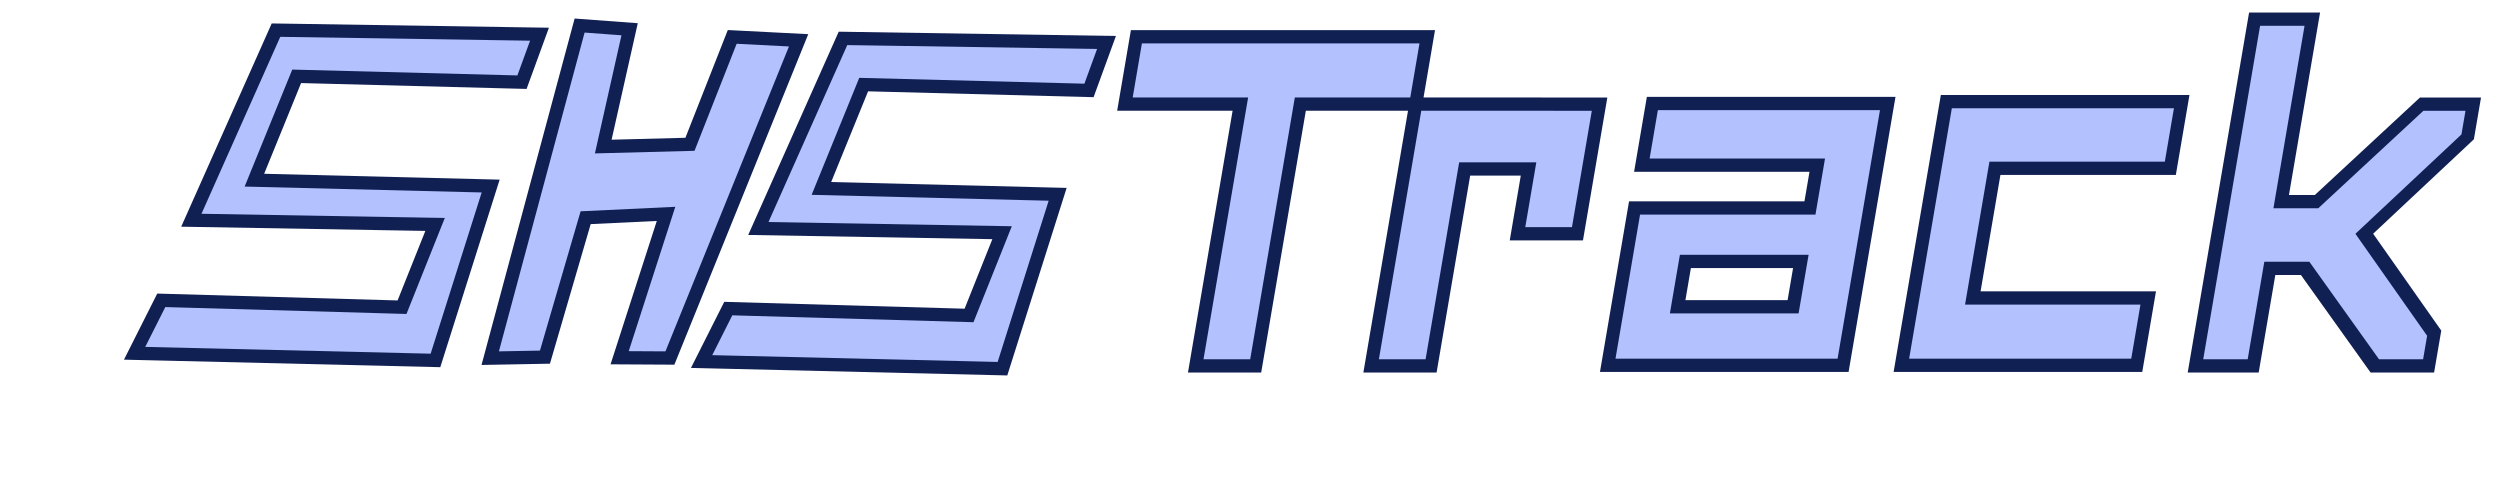
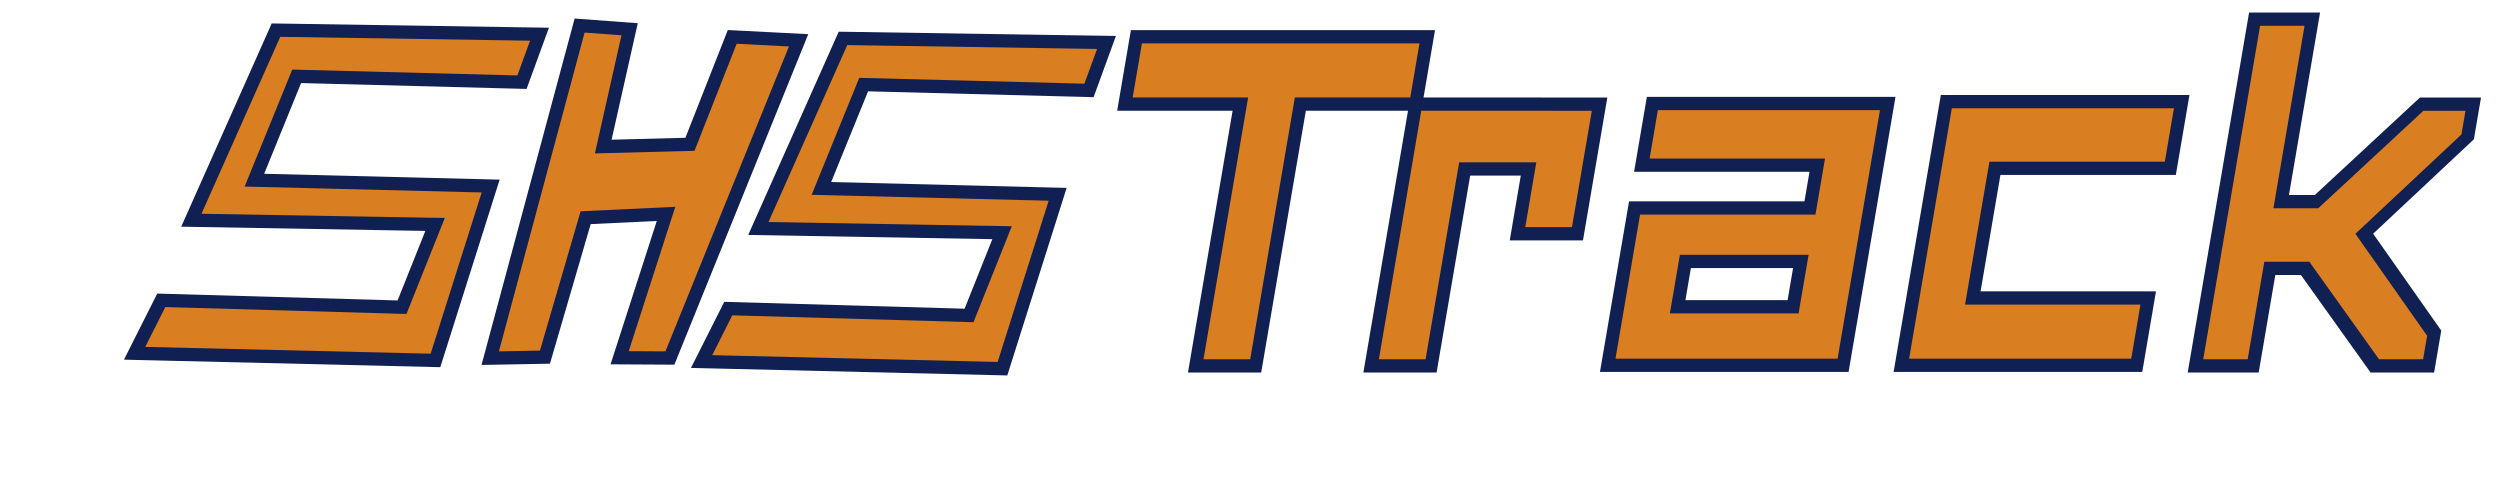
<svg xmlns="http://www.w3.org/2000/svg" width="1000" height="200" viewBox="0 0 264.583 52.917" version="1.1" id="svg5">
  <style id="style1">
#g872, #rect19982-1, #rect19982-1-3 {
  opacity: 0;
}

#g872.animate, #rect19982-1.animate, #rect19982-1-3.animate {
  animation: slide-right 2s ease-out both;
  animation-delay: 0s;
}

@keyframes slide-right {
  from {
    translate: -100px 0;
    opacity: 0;
  }
  to {
    translate: 0 0;
    opacity: 1;
  }
}
</style>
  <g id="layer1">
    <g aria-label="PolyTrack" id="text382" style="font-size:59.213px;font-family:Impact;-inkscape-font-specification:Impact;fill:#28346a;stroke:#212b58;stroke-width:1.323">
      <g id="g5117">
        <g id="g5128" transform="matrix(1,0,-0.1914652,1,7.83031,0)">
          <rect style="font-size:59.213px;font-family:Impact;-inkscape-font-specification:Impact;fill:#112052;fill-opacity:1;stroke:none;stroke-width:0.371;stroke-dasharray:none;stroke-opacity:1" id="rect19982-1" width="72.351" height="0.952" x="143.269" y="3.273" transform="matrix(1,0,0.1880493,0.9821596,0,0)" />
          <rect style="font-size:59.213px;font-family:Impact;-inkscape-font-specification:Impact;fill:#112052;fill-opacity:1;stroke:none;stroke-width:0.372;stroke-dasharray:none;stroke-opacity:1" id="rect19982-1-3" width="72.939" height="0.952" x="142.615" y="7.249" transform="matrix(1,0,0.1880493,0.9821596,0,0)" />
          <g id="g872" transform="matrix(0.07480357,0,0.01424868,0.07441914,212.3713,-1.984747)" style="fill:#b3c1ff;fill-opacity:1">
            <rect y="122.351" x="24.19" height="12.568" width="24.072" id="rect827" style="opacity:1;fill:#b3c1ff;fill-opacity:1;stroke:none;stroke-width:10;stroke-linecap:square;stroke-linejoin:bevel;stroke-miterlimit:4;stroke-dasharray:none;stroke-opacity:1;paint-order:stroke fill markers" />
            <rect y="118.765" x="128.671" height="12.568" width="24.072" id="rect827-6" style="opacity:1;fill:#b3c1ff;fill-opacity:1;stroke:none;stroke-width:10;stroke-linecap:square;stroke-linejoin:bevel;stroke-miterlimit:4;stroke-dasharray:none;stroke-opacity:1;paint-order:stroke fill markers" />
            <path id="path844" d="m 20.939,104.171 h -2.297 v 2.408 h 2.305 v 6.765 h 5.22 v 7.365 h 6.469 v -7.276 h 2.303 v 8.977 h 2.386 v -8.989 h 10.371 l 11.221,11.623 49.515,2.835 4.748,-14.623 26.468,-4.047 v 9.689 h 2.238 v -10.023 l 2.051,-0.309 v 5.233 h 6.451 v -7.438 l 1.528,-0.551 2.3e-4,-6.842 -1.528,-0.551 v -7.438 h -6.451 v 5.233 l -2.051,-0.309 V 85.881 h -2.238 v 9.689 l -26.468,-4.047 -4.748,-14.623 -49.515,2.835 -11.221,11.623 H 37.325 v -8.989 h -2.386 v 8.977 H 32.636 V 84.07 H 26.168 v 7.365 h -5.22 v 6.765 h -2.305 v 2.408 h 2.297 z" style="fill:#b3c1ff;fill-opacity:1;stroke:none;stroke-width:0.265px;stroke-linecap:butt;stroke-linejoin:miter;stroke-opacity:1" />
            <rect transform="scale(1,-1)" y="-82.428" x="24.155" height="12.568" width="24.072" id="rect827-9" style="opacity:1;fill:#b3c1ff;fill-opacity:1;stroke:none;stroke-width:10;stroke-linecap:square;stroke-linejoin:bevel;stroke-miterlimit:4;stroke-dasharray:none;stroke-opacity:1;paint-order:stroke fill markers" />
            <rect transform="scale(1,-1)" y="-86.015" x="128.636" height="12.568" width="24.072" id="rect827-6-8" style="opacity:1;fill:#b3c1ff;fill-opacity:1;stroke:none;stroke-width:10;stroke-linecap:square;stroke-linejoin:bevel;stroke-miterlimit:4;stroke-dasharray:none;stroke-opacity:1;paint-order:stroke fill markers" />
          </g>
-           <path id="path4993" style="font-family:'FORCED SQUARE';-inkscape-font-specification:'FORCED SQUARE';fill:#b3c1ff;fill-opacity:1;stroke:#112052;stroke-width:1.404;stroke-dasharray:none;stroke-opacity:1" d="m 231.169,2.029 0.769,36.696 h 6.109 l -0.216,-10.323 h 3.737 l 9.35,10.323 h 5.694 l -0.072,-3.463 -9.413,-10.522 8.978,-10.256 -0.072,-3.463 h -5.457 l -9.155,10.322 H 237.682 L 237.278,2.029 Z m -117.985,1.865 0.15,7.126 h 12.217 l 0.581,27.705 h 6.346 l -0.58,-27.705 h 12.217 l -0.149,-7.126 z m 30.931,7.126 0.58,27.705 h 6.346 L 150.604,17.88 h 6.761 l 0.144,6.86 h 6.346 l -0.287,-13.719 z m 56.101,-0.267 0.585,27.905 h 24.91 l -0.15,-7.126 h -18.564 l -0.287,-13.72 h 18.564 l -0.148,-7.059 z m -31.074,0.2 0.137,6.526 h 18.564 l 0.095,4.529 h -18.564 l 0.349,16.65 h 24.909 l -0.58,-27.705 z m 6.696,16.716 h 12.217 l 0.1,4.795 h -12.217 z" />
+           <path id="path4993" style="font-family: &quot;FORCED SQUARE&quot;; fill-opacity: 1; stroke: rgb(17, 32, 82); stroke-width: 1.404; stroke-dasharray: none; stroke-opacity: 1; fill: rgb(218, 126, 34);" d="m 231.169,2.029 0.769,36.696 h 6.109 l -0.216,-10.323 h 3.737 l 9.35,10.323 h 5.694 l -0.072,-3.463 -9.413,-10.522 8.978,-10.256 -0.072,-3.463 h -5.457 l -9.155,10.322 H 237.682 L 237.278,2.029 Z m -117.985,1.865 0.15,7.126 h 12.217 l 0.581,27.705 h 6.346 l -0.58,-27.705 h 12.217 l -0.149,-7.126 z m 30.931,7.126 0.58,27.705 h 6.346 L 150.604,17.88 h 6.761 l 0.144,6.86 h 6.346 l -0.287,-13.719 z m 56.101,-0.267 0.585,27.905 h 24.91 l -0.15,-7.126 h -18.564 l -0.287,-13.72 h 18.564 l -0.148,-7.059 z m -31.074,0.2 0.137,6.526 h 18.564 l 0.095,4.529 h -18.564 l 0.349,16.65 h 24.909 l -0.58,-27.705 z m 6.696,16.716 h 12.217 l 0.1,4.795 h -12.217 z" />
        </g>
      </g>
    </g>
  </g>
  <g>
    <path />
  </g>
-   <path style="fill: rgb(179, 193, 255); stroke: rgb(17, 32, 82); stroke-width: 1.404px;" d="M 115.251 9.571 L 91.404 8.952 L 86.931 19.942 L 111.936 20.564 L 106.094 39.02 L 74.252 38.263 L 77.076 32.658 L 102.555 33.386 L 106.053 24.628 L 80.258 24.182 L 89.216 4.063 L 117.105 4.494 L 115.251 9.571 Z" />
-   <path style="fill: rgb(179, 193, 255); stroke: rgb(17, 32, 82); stroke-width: 1.404;" d="M 55.243 8.697 L 31.396 8.078 L 26.923 19.068 L 51.928 19.69 L 46.086 38.146 L 14.244 37.389 L 17.068 31.784 L 42.547 32.512 L 46.045 23.754 L 20.25 23.308 L 29.208 3.189 L 57.097 3.62 L 55.243 8.697 Z" />
-   <path style="fill: rgb(179, 193, 255); stroke: rgb(17, 32, 82); stroke-width: 1.404px;" d="M 61.342 2.704 L 51.881 37.905 L 57.673 37.798 L 61.981 23.04 L 70.489 22.636 L 65.578 37.861 L 70.898 37.891 L 84.52 4.266 L 77.494 3.906 L 73.02 15.271 L 63.843 15.511 L 66.634 3.096 L 61.342 2.704 Z" />
+   <path style="stroke: rgb(17, 32, 82); stroke-width: 1.404px; fill: rgb(218, 126, 34);" d="M 115.251 9.571 L 91.404 8.952 L 86.931 19.942 L 111.936 20.564 L 106.094 39.02 L 74.252 38.263 L 77.076 32.658 L 102.555 33.386 L 106.053 24.628 L 80.258 24.182 L 89.216 4.063 L 117.105 4.494 L 115.251 9.571 Z" />
+   <path style="stroke: rgb(17, 32, 82); stroke-width: 1.404; fill: rgb(218, 126, 34);" d="M 55.243 8.697 L 31.396 8.078 L 26.923 19.068 L 51.928 19.69 L 46.086 38.146 L 14.244 37.389 L 17.068 31.784 L 42.547 32.512 L 46.045 23.754 L 20.25 23.308 L 29.208 3.189 L 57.097 3.62 L 55.243 8.697 Z" />
+   <path style="stroke: rgb(17, 32, 82); stroke-width: 1.404px; fill: rgb(218, 126, 34);" d="M 61.342 2.704 L 51.881 37.905 L 57.673 37.798 L 61.981 23.04 L 70.489 22.636 L 65.578 37.861 L 70.898 37.891 L 84.52 4.266 L 77.494 3.906 L 73.02 15.271 L 63.843 15.511 L 66.634 3.096 L 61.342 2.704 Z" />
</svg>
